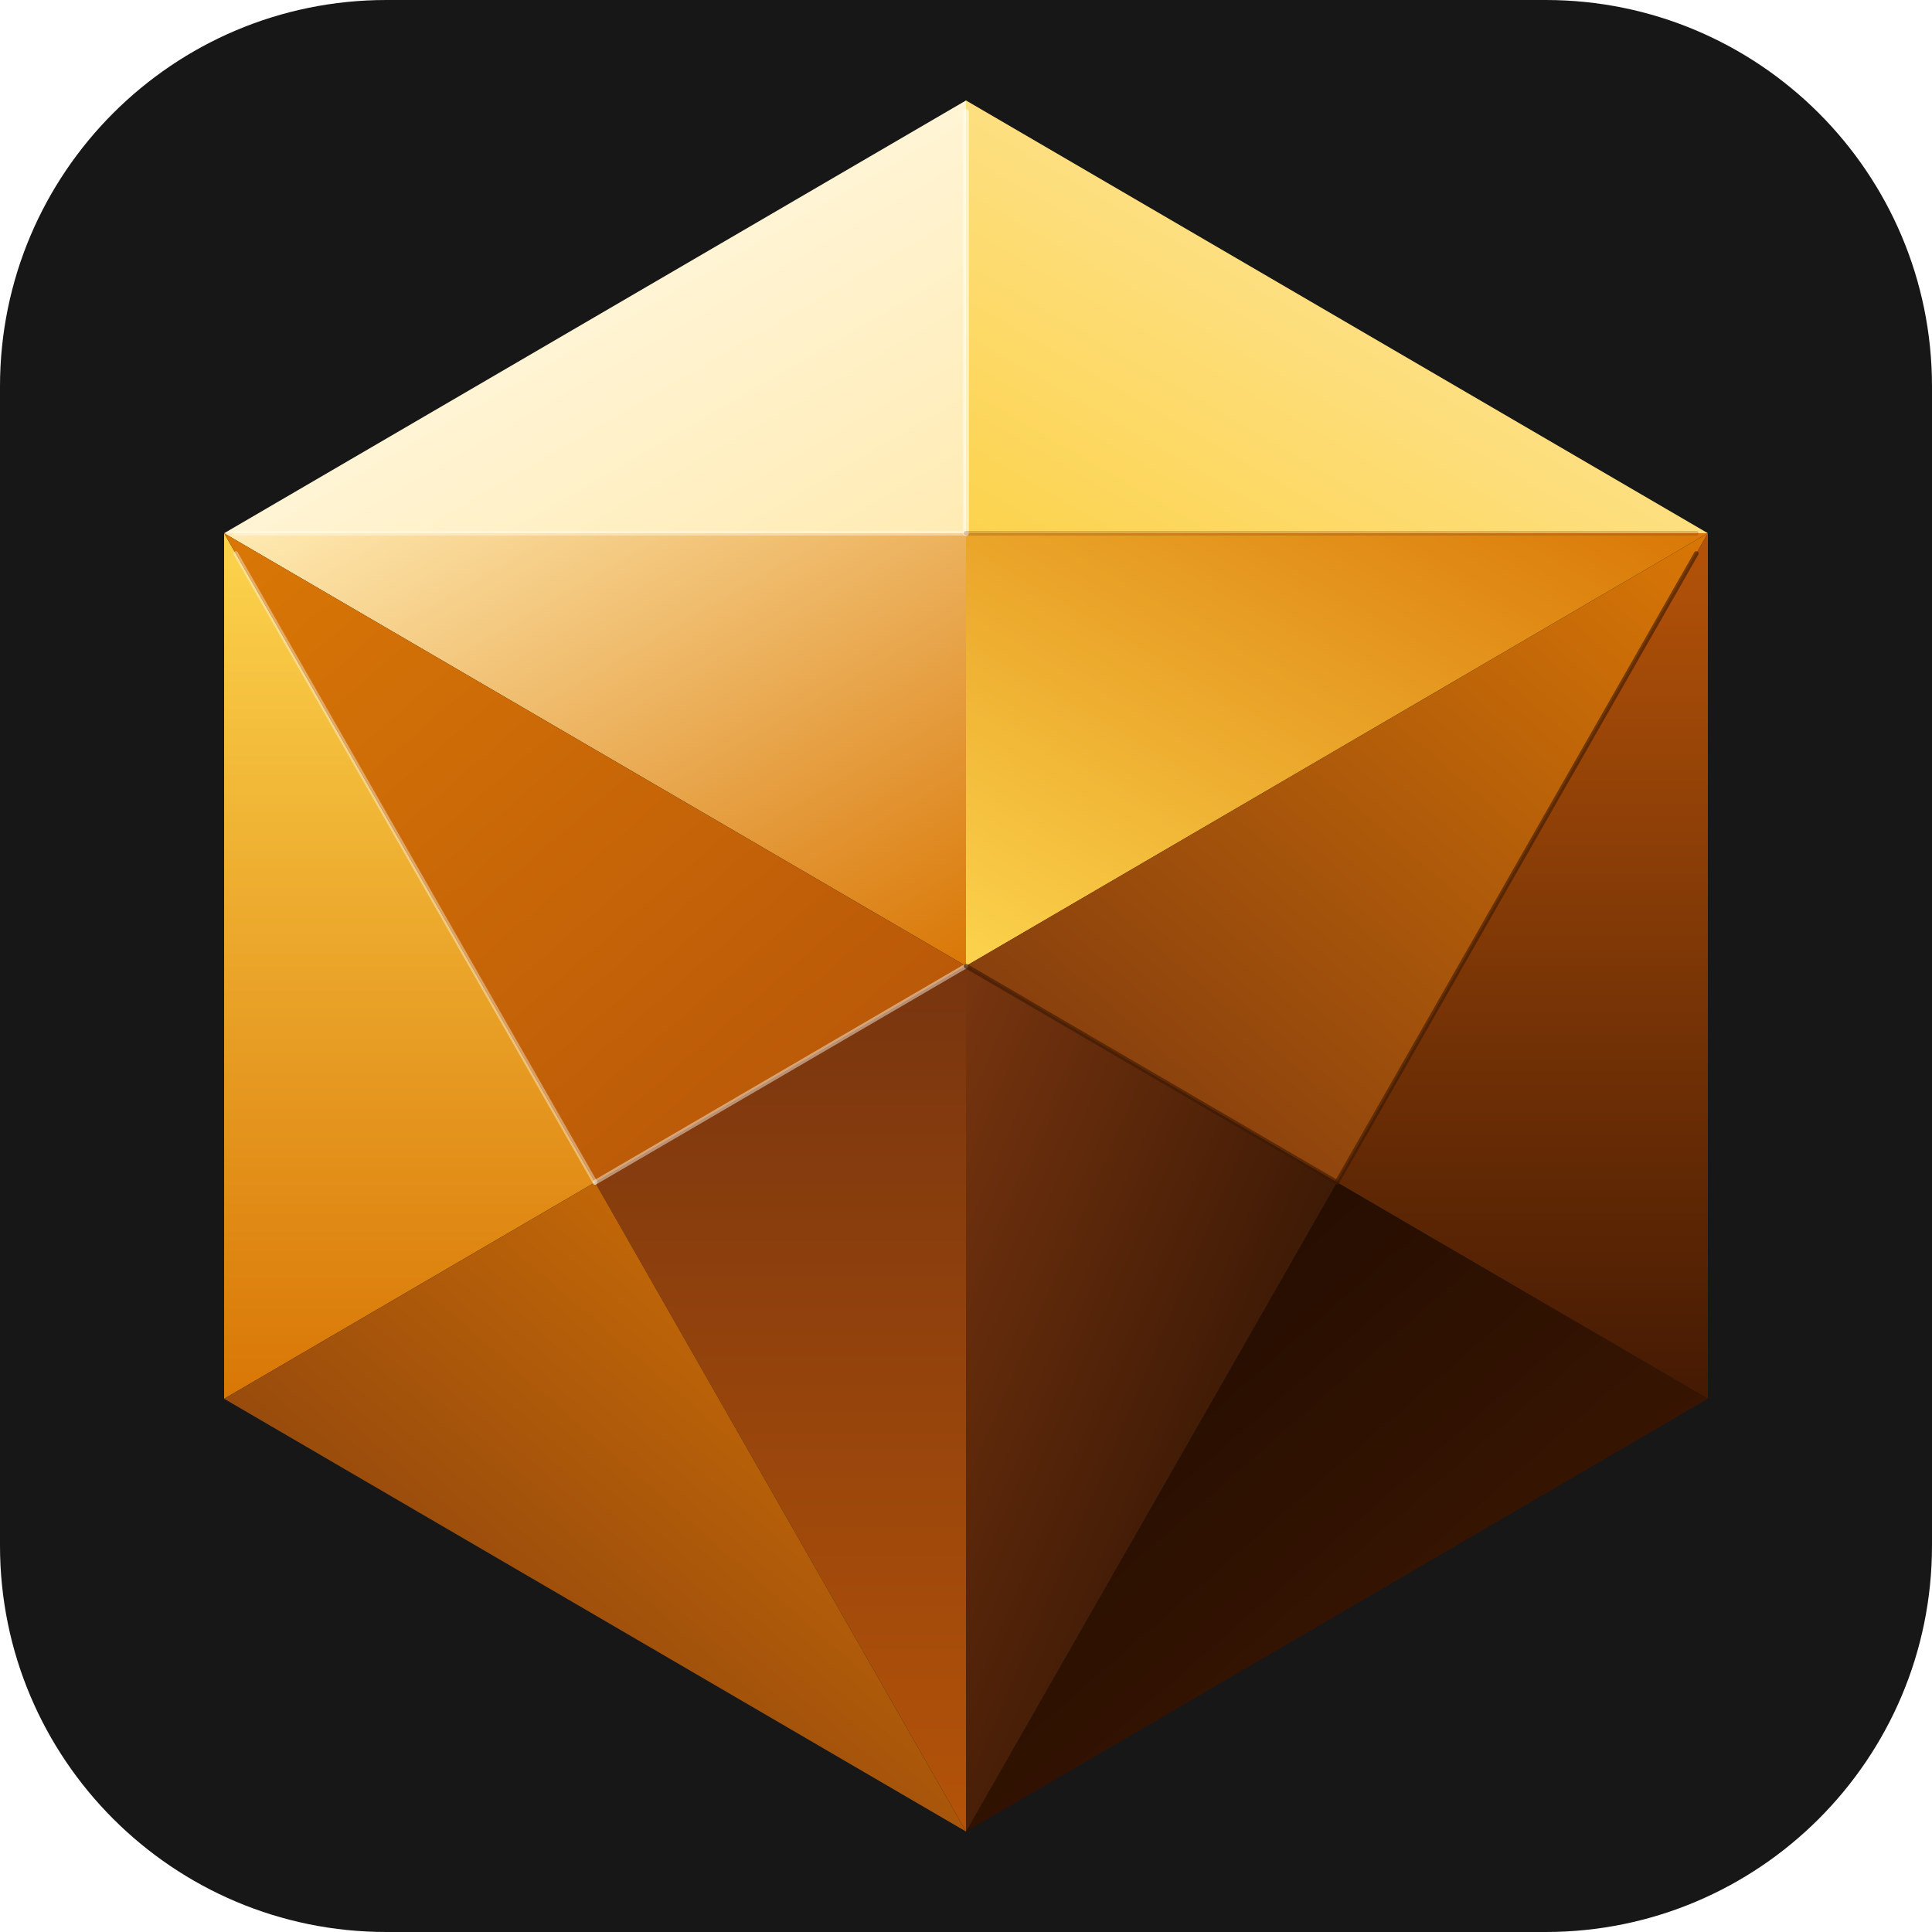
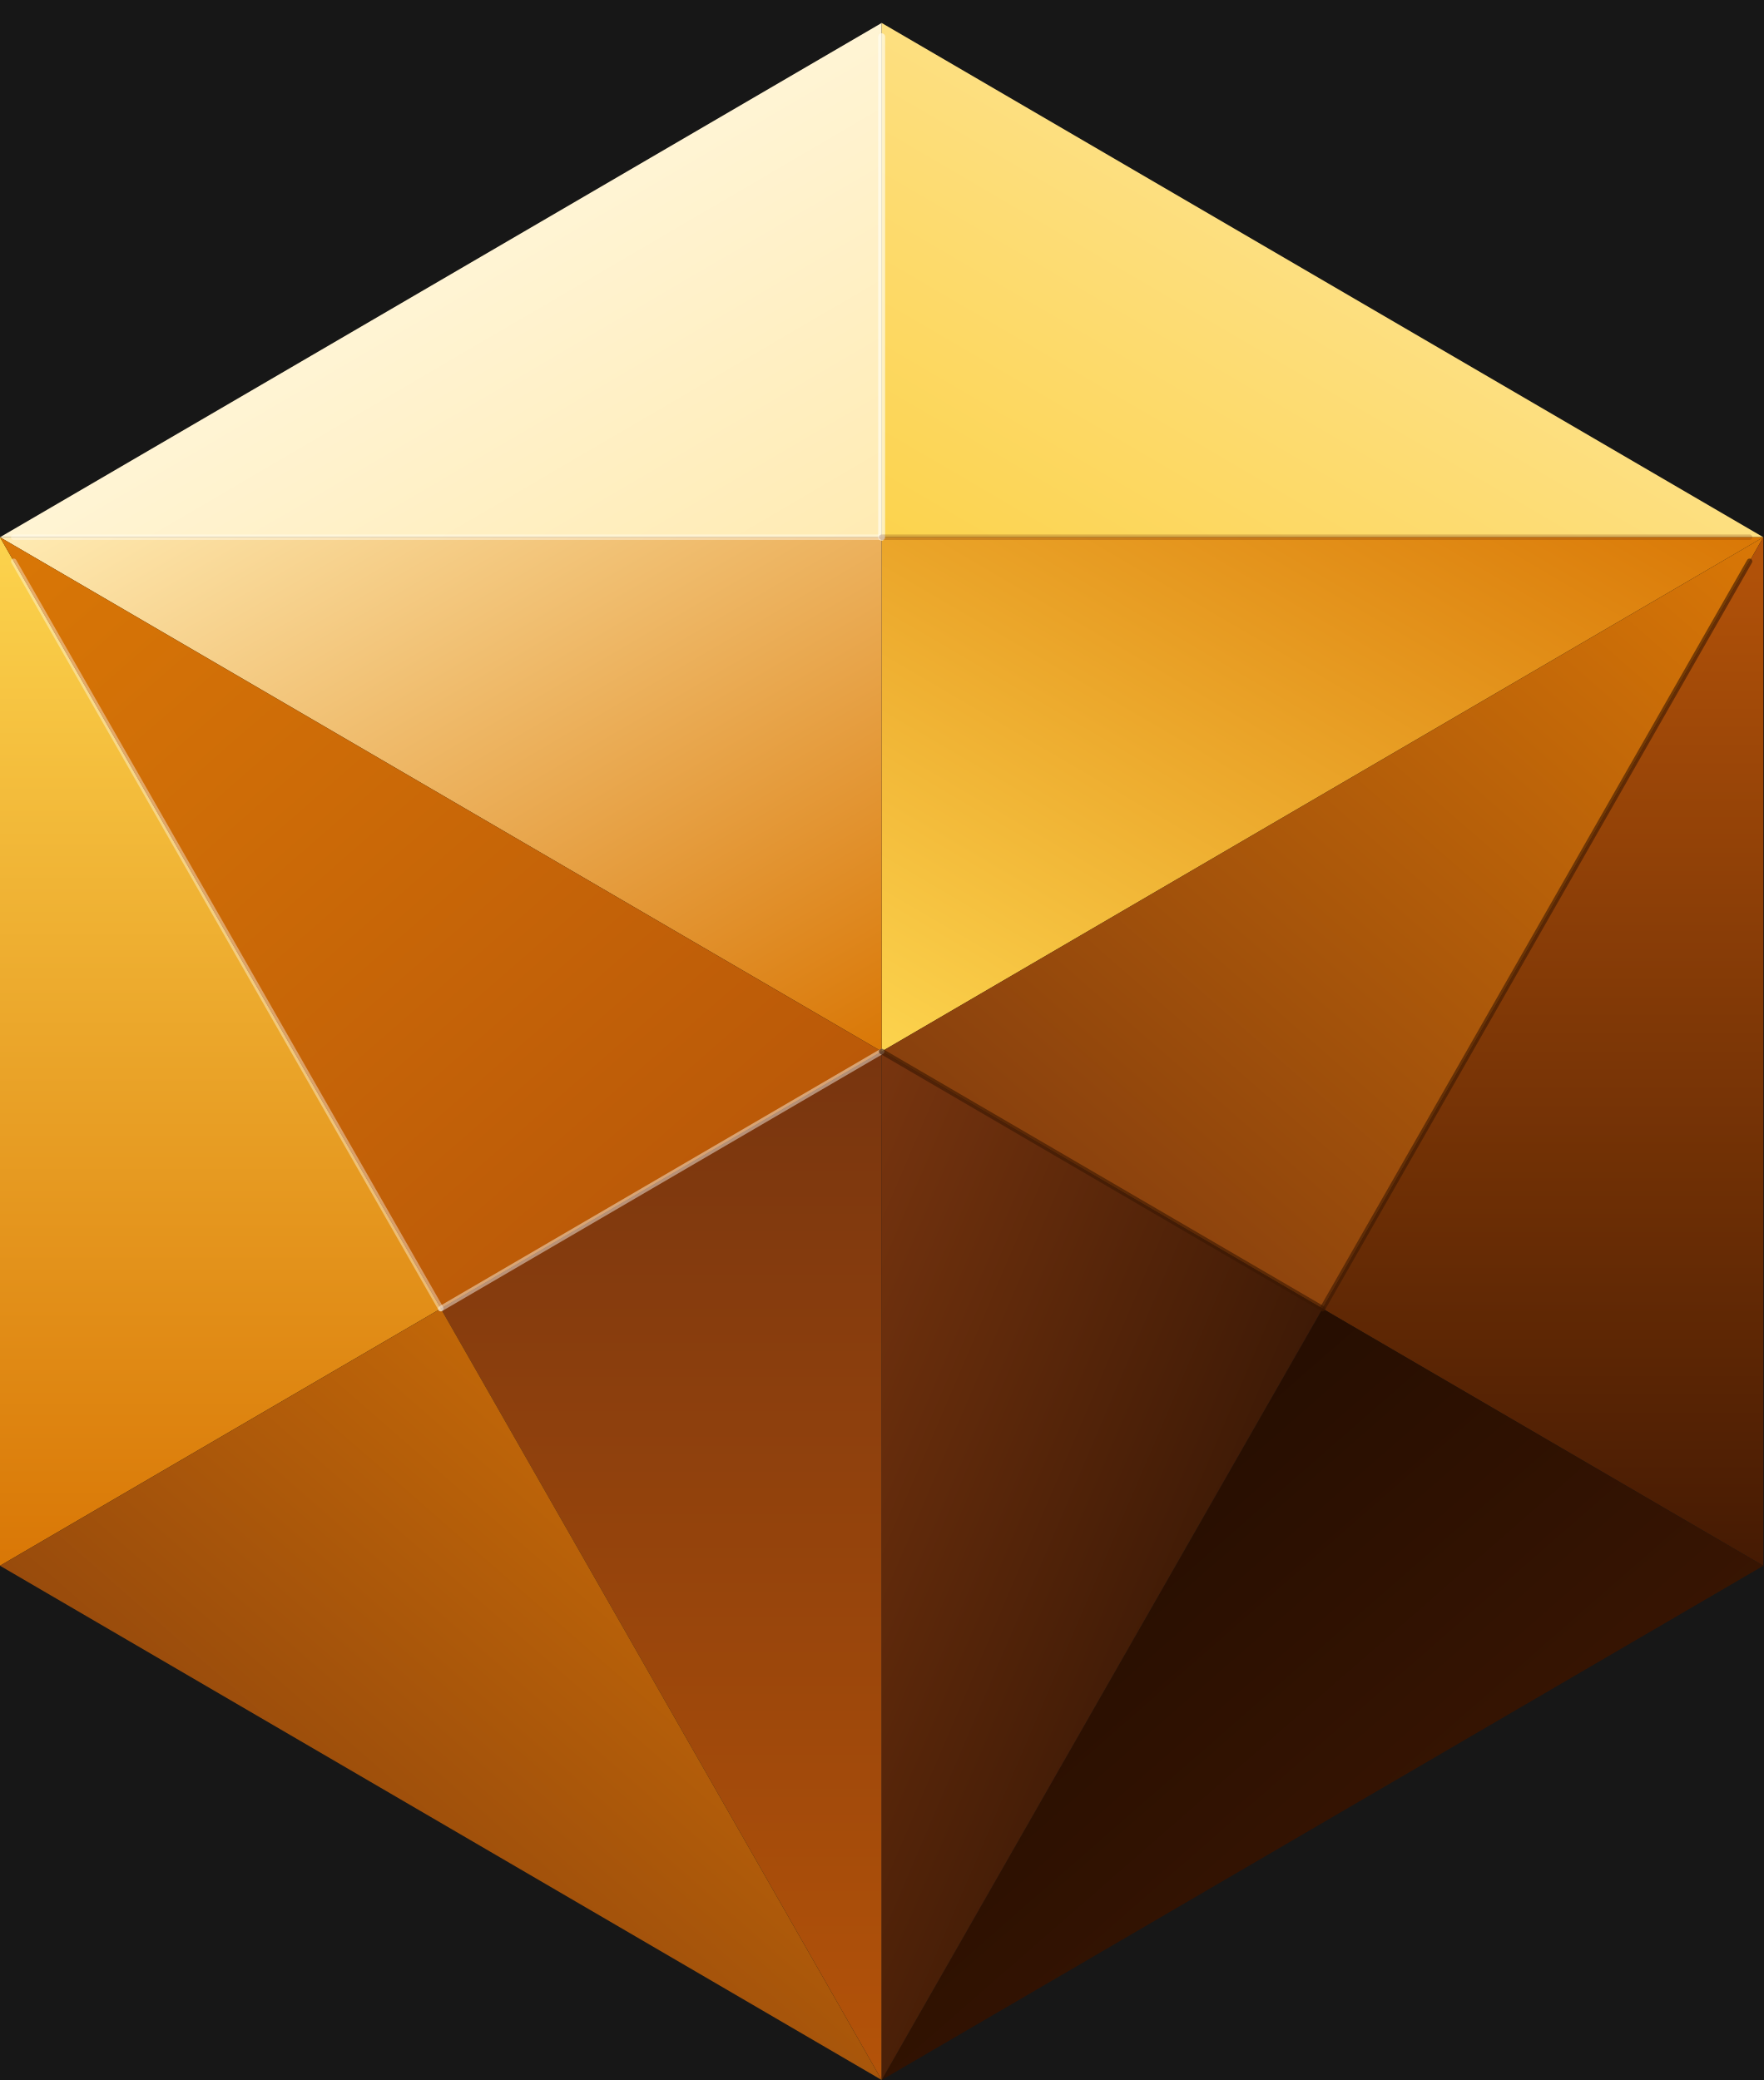
- <svg xmlns="http://www.w3.org/2000/svg" viewBox="0 0 500 500" width="100%" height="100%">
+ <svg xmlns="http://www.w3.org/2000/svg" viewBox="58 21 384 453" width="100%" height="100%">
  <defs>
    <linearGradient id="top1" x1="0%" y1="0%" x2="100%" y2="100%">
      <stop offset="0%" stop-color="#FFFDF5" />
      <stop offset="100%" stop-color="#FFEBB3" />
    </linearGradient>
    <linearGradient id="top2" x1="100%" y1="0%" x2="0%" y2="100%">
      <stop offset="0%" stop-color="#FFEBB3" />
      <stop offset="100%" stop-color="#FCD34D" />
    </linearGradient>
    <linearGradient id="top3" x1="0%" y1="100%" x2="100%" y2="0%">
      <stop offset="0%" stop-color="#FCD34D" />
      <stop offset="100%" stop-color="#D97706" />
    </linearGradient>
    <linearGradient id="top4" x1="0%" y1="0%" x2="100%" y2="100%">
      <stop offset="0%" stop-color="#FFEBB3" />
      <stop offset="100%" stop-color="#D97706" />
    </linearGradient>
    <linearGradient id="left1" x1="0%" y1="0%" x2="0%" y2="100%">
      <stop offset="0%" stop-color="#FCD34D" />
      <stop offset="100%" stop-color="#D97706" />
    </linearGradient>
    <linearGradient id="left2" x1="0%" y1="0%" x2="100%" y2="100%">
      <stop offset="0%" stop-color="#D97706" />
      <stop offset="100%" stop-color="#B45309" />
    </linearGradient>
    <linearGradient id="left3" x1="0%" y1="100%" x2="0%" y2="0%">
      <stop offset="0%" stop-color="#B45309" />
      <stop offset="100%" stop-color="#78350F" />
    </linearGradient>
    <linearGradient id="left4" x1="100%" y1="0%" x2="0%" y2="100%">
      <stop offset="0%" stop-color="#D97706" />
      <stop offset="100%" stop-color="#78350F" />
    </linearGradient>
    <linearGradient id="right1" x1="100%" y1="0%" x2="0%" y2="100%">
      <stop offset="0%" stop-color="#D97706" />
      <stop offset="100%" stop-color="#78350F" />
    </linearGradient>
    <linearGradient id="right2" x1="0%" y1="0%" x2="0%" y2="100%">
      <stop offset="0%" stop-color="#B45309" />
      <stop offset="100%" stop-color="#451A03" />
    </linearGradient>
    <linearGradient id="right3" x1="100%" y1="100%" x2="0%" y2="0%">
      <stop offset="0%" stop-color="#451A03" />
      <stop offset="100%" stop-color="#1C0A00" />
    </linearGradient>
    <linearGradient id="right4" x1="0%" y1="0%" x2="100%" y2="100%">
      <stop offset="0%" stop-color="#78350F" />
      <stop offset="100%" stop-color="#1C0A00" />
    </linearGradient>
  </defs>
  <rect width="500" height="500" rx="100" fill="#171717" />
  <g>
    <polygon points="250,26 58,138 250,138" fill="url(#top1)" />
    <polygon points="250,26 442,138 250,138" fill="url(#top2)" />
    <polygon points="442,138 250,250 250,138" fill="url(#top3)" />
    <polygon points="58,138 250,250 250,138" fill="url(#top4)" />
    <polygon points="58,138 154,306 58,362" fill="url(#left1)" />
    <polygon points="58,138 250,250 154,306" fill="url(#left2)" />
    <polygon points="250,250 250,474 154,306" fill="url(#left3)" />
    <polygon points="58,362 250,474 154,306" fill="url(#left4)" />
    <polygon points="250,250 442,138 346,306" fill="url(#right1)" />
    <polygon points="442,138 442,362 346,306" fill="url(#right2)" />
    <polygon points="442,362 250,474 346,306" fill="url(#right3)" />
    <polygon points="250,250 250,474 346,306" fill="url(#right4)" />
    <line x1="250" y1="29" x2="250" y2="138" stroke="#FFFDF5" stroke-width="1.5" stroke-linecap="round" opacity="0.65" />
    <line x1="61" y1="138" x2="250" y2="138" stroke="#FFFDF5" stroke-width="1.2" stroke-linecap="round" opacity="0.4" />
    <line x1="61" y1="143.25" x2="154" y2="306" stroke="#FFFDF5" stroke-width="1.2" stroke-linecap="round" opacity="0.4" />
    <line x1="250" y1="250" x2="154" y2="306" stroke="#FFFDF5" stroke-width="1.2" stroke-linecap="round" opacity="0.45" />
    <line x1="439" y1="143.25" x2="346" y2="306" stroke="#3A1702" stroke-width="1.2" stroke-linecap="round" opacity="0.6" />
    <line x1="250" y1="250" x2="346" y2="306" stroke="#3A1702" stroke-width="1.2" stroke-linecap="round" opacity="0.6" />
    <line x1="439" y1="138" x2="250" y2="138" stroke="#78350F" stroke-width="1.2" stroke-linecap="round" opacity="0.25" />
  </g>
</svg>
